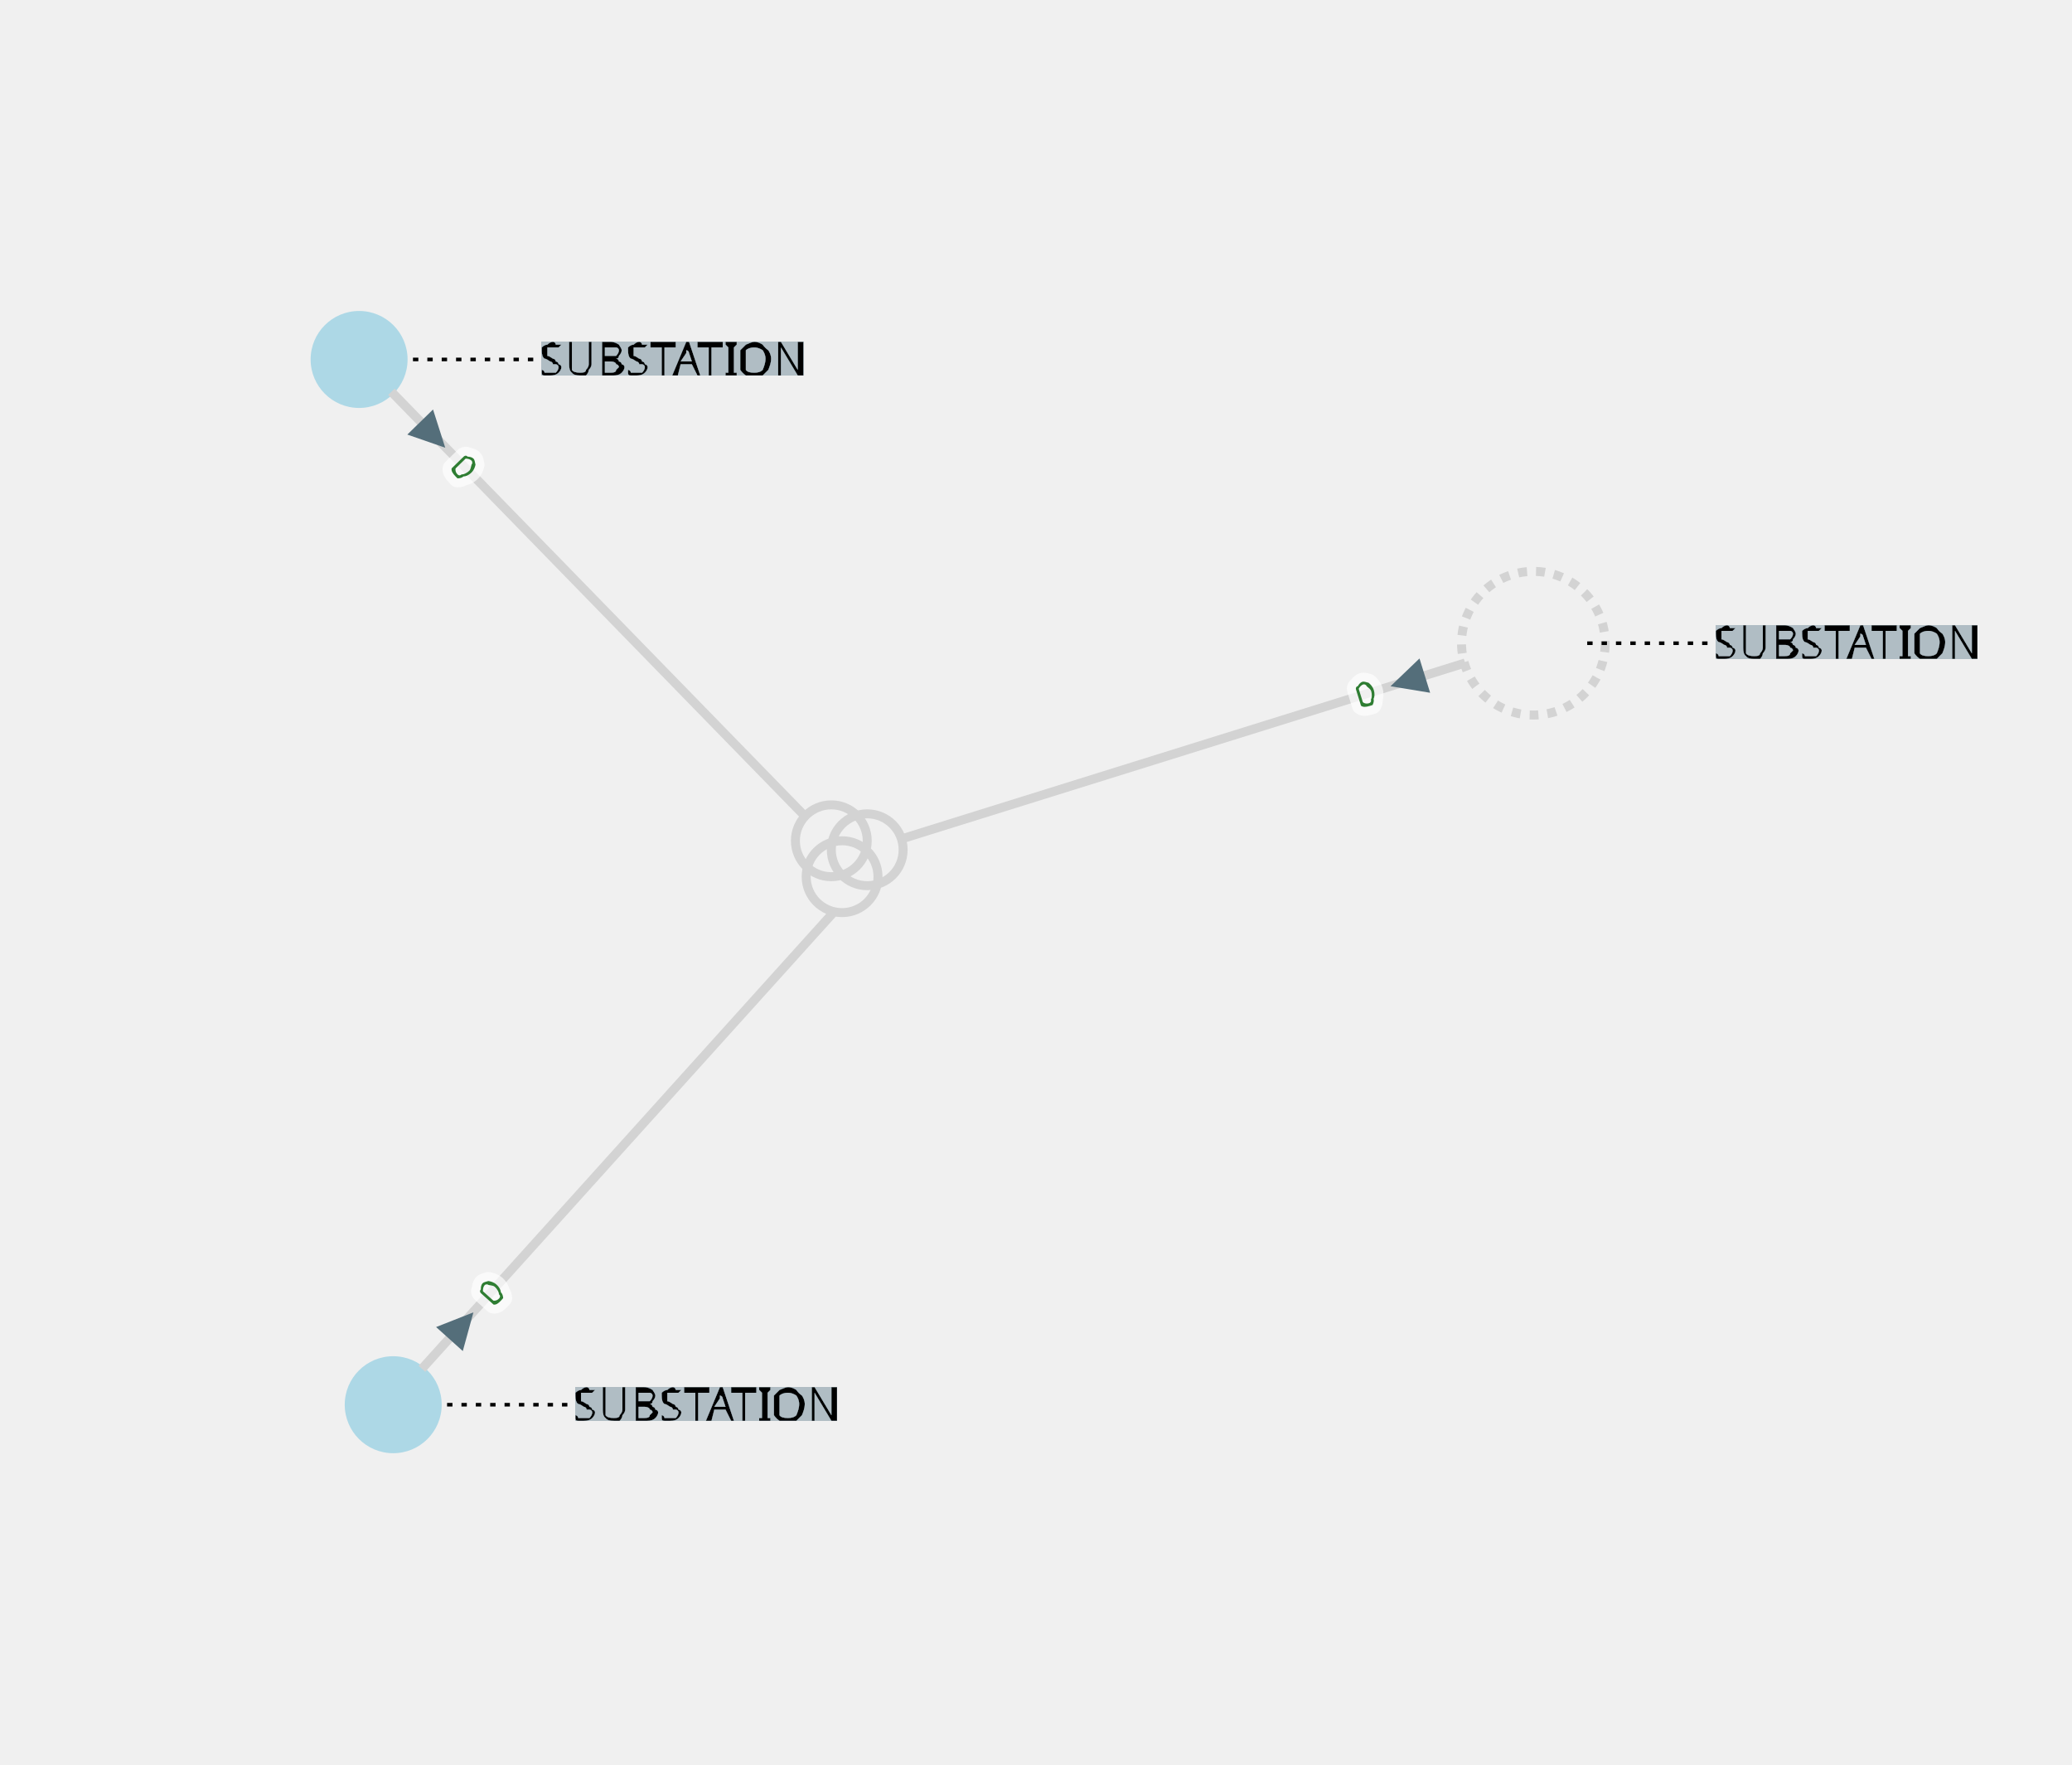
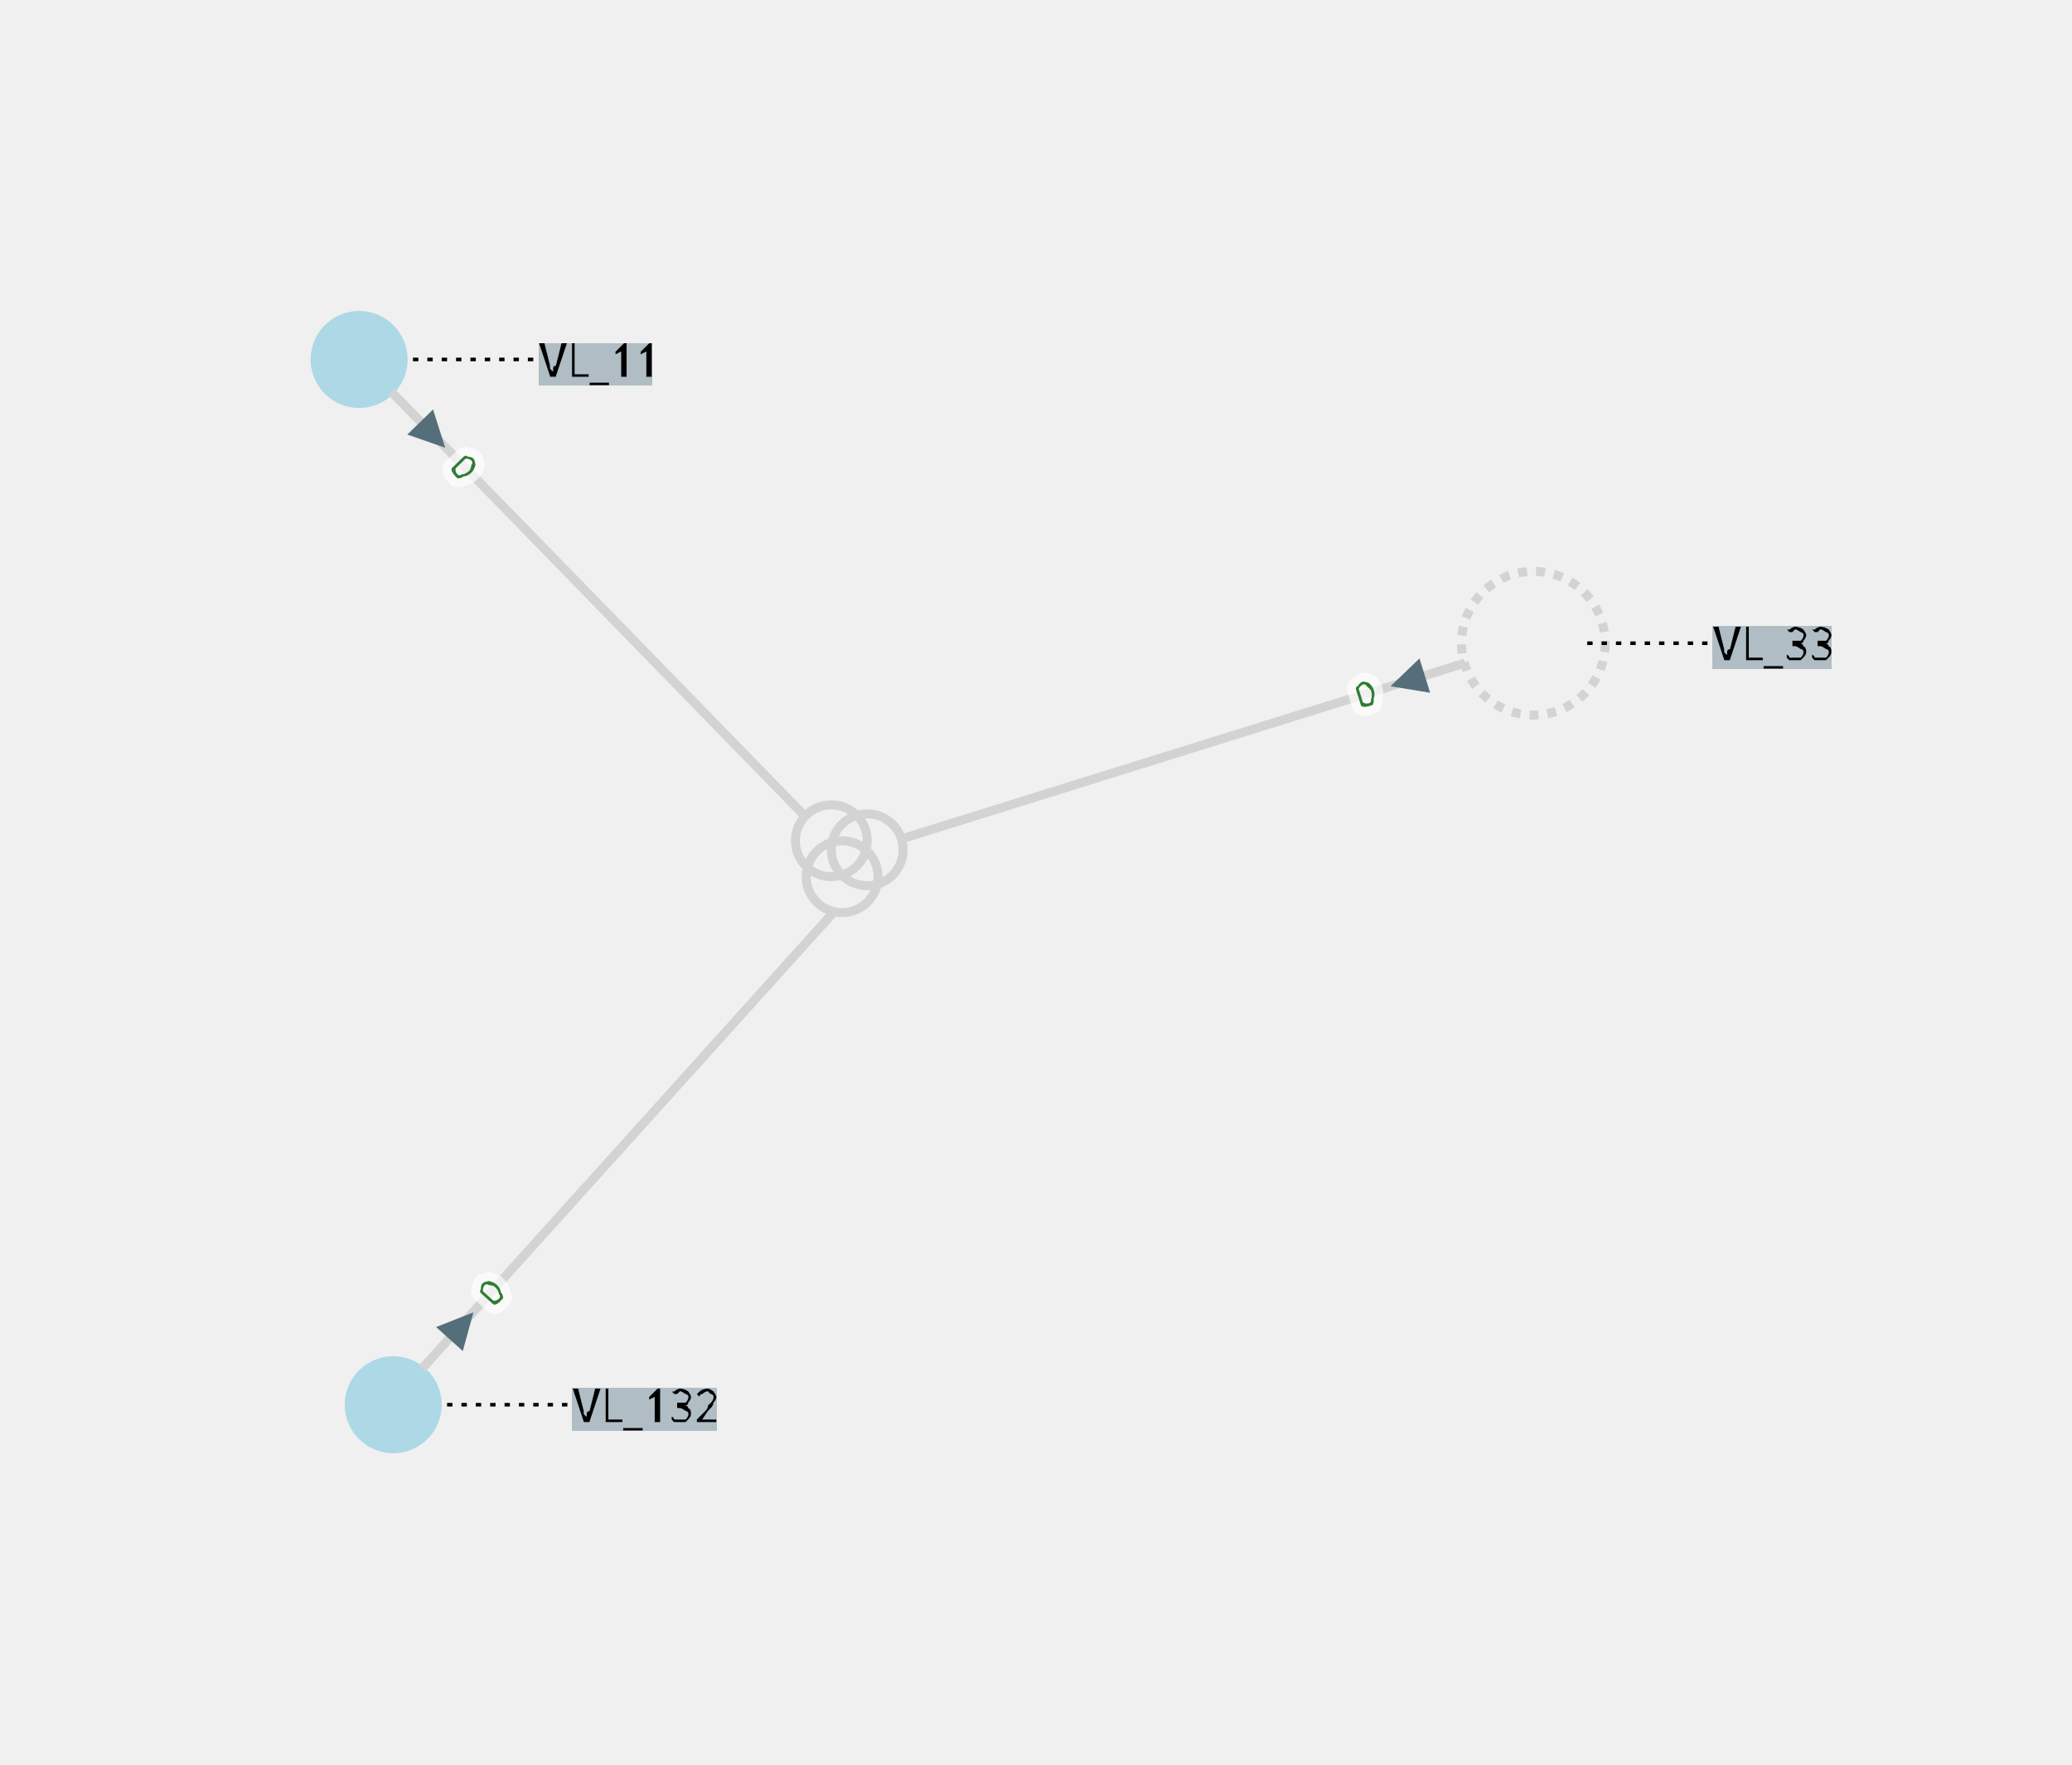
<svg xmlns="http://www.w3.org/2000/svg" width="800.00" height="680.96" viewBox="-3.99 -4.23 11.54 9.82">
  <style>
.nad-branch-edges polyline, .nad-branch-edges path {stroke: var(--nad-vl-color, lightgrey); stroke-width: 0.05; fill: none}
.nad-branch-edges circle {stroke: var(--nad-vl-color, lightgrey); stroke-width: 0.05; fill: none}
.nad-3wt-edges polyline {stroke: var(--nad-vl-color, lightgrey); stroke-width: 0.05; fill: none}
.nad-text-edges {stroke: black; stroke-width: 0.02; stroke-dasharray: .03,.05}
.nad-branch-edges .nad-disconnected polyline {stroke-dasharray: .1,.1}
.nad-vl-nodes circle, .nad-vl-nodes path {fill: var(--nad-vl-color, lightblue)}
.nad-vl-nodes circle.nad-unknown-busnode {stroke: lightgrey; stroke-width: 0.05; stroke-dasharray: .05,.05; fill: none}
.nad-hvdc-edge polyline.nad-hvdc {stroke: grey; stroke-width: 0.2}
.nad-3wt-nodes circle {stroke: var(--nad-vl-color, lightgrey); stroke-width: 0.05; fill: none}
.nad-state-out .nad-arrow-in {visibility: hidden}
.nad-state-in .nad-arrow-out {visibility: hidden}
.nad-active path {stroke: none; fill: #546e7a}
.nad-active {visibility: visible}
.nad-reactive {visibility: hidden}
.nad-reactive path {stroke: none; fill: #0277bd}
.nad-text-background {flood-color: #90a4aeaa}
- .nad-text-nodes {font: 0.25px "Verdana"; fill: black}
+ .nad-text-nodes {font: 0.25px "Verdana"; fill: black; dominant-baseline: central}
.nad-edge-infos text {font: 0.2px "Verdana"; dominant-baseline:middle; stroke: #FFFFFFAA; stroke-width: 0.1; stroke-linejoin:round; paint-order: stroke}
.nad-edge-infos .nad-state-in text {fill: #b71c1c}
.nad-edge-infos .nad-state-out text {fill: #2e7d32}
.nad-vl0to30 {--nad-vl-color: #AFB42B}
.nad-vl30to50 {--nad-vl-color: #EF9A9A}
.nad-vl50to70 {--nad-vl-color: #9C27B0}
.nad-vl70to120 {--nad-vl-color: #E65100}
.nad-vl120to180 {--nad-vl-color: #00ACC1}
.nad-vl180to300 {--nad-vl-color: #2E7D32}
.nad-vl300to500 {--nad-vl-color: #D32F2F}
.nad-branch-edges .nad-overload polyline, .nad-branch-edges .nad-overload path {animation: line-blink 3s infinite}
.nad-vl-nodes .nad-overvoltage {animation: node-over-blink 3s infinite}
.nad-vl-nodes .nad-undervoltage {animation: node-under-blink 3s infinite}

@keyframes line-blink {
  0%, 80%, 100% {stroke: var(--nad-vl-color, black); stroke-width: 0.05}
  40% {stroke: #FFEB3B; stroke-width: 0.15}
}
@keyframes node-over-blink {
  0%, 80%, 100% {stroke: white; stroke-width: 0}
  40% {stroke: #ff5722; stroke-width: 0.15}
}
@keyframes node-under-blink {
  0%, 80%, 100% {stroke: white; stroke-width: 0}
  40% {stroke: #00BCD4; stroke-width: 0.15}
}
</style>
  <defs>
    <filter id="textBgFilter" x="0" y="0" width="1" height="1">
      <feFlood class="nad-text-background" />
      <feComposite in="SourceGraphic" operator="over" />
    </filter>
  </defs>
  <g class="nad-vl-nodes">
    <g transform="translate(-1.99,-2.23)" id="0" class="nad-vl0to30">
      <circle r="0.27" id="1" />
    </g>
    <g transform="translate(-1.80,3.59)" id="2" class="nad-vl120to180">
      <circle r="0.27" id="3" />
    </g>
    <g transform="translate(4.55,-0.65)" id="4" class="nad-vl30to50">
      <circle class="nad-unknown-busnode" r="0.40" />
    </g>
  </g>
  <g class="nad-branch-edges" />
  <g class="nad-3wt-edges">
    <g id="6" class="nad-vl0to30">
      <polyline points="-1.81,-2.05 0.49,0.31" />
      <g class="nad-edge-infos" transform="translate(-1.58,-1.81)">
        <g class="nad-active nad-state-out">
          <g transform="rotate(135.72)">
            <path class="nad-arrow-in" d="M-0.1 -0.1 H0.1 L0 0.1z" />
            <path class="nad-arrow-out" d="M-0.1 0.1 H0.1 L0 -0.1z" />
          </g>
          <text transform="rotate(45.72)" x="0.19">0</text>
        </g>
        <g class="nad-reactive nad-state-out">
          <g transform="rotate(135.72)">
            <path class="nad-arrow-in" d="M-0.1 -0.1 H0.1 L0 0.1z" />
            <path class="nad-arrow-out" d="M-0.1 0.1 H0.1 L0 -0.1z" />
          </g>
          <text transform="rotate(45.72)" x="0.19">0</text>
        </g>
      </g>
    </g>
    <g id="7" class="nad-vl120to180">
      <polyline points="-1.64,3.39 0.66,0.84" />
      <g class="nad-edge-infos" transform="translate(-1.42,3.15)">
        <g class="nad-active nad-state-out">
          <g transform="rotate(41.94)">
            <path class="nad-arrow-in" d="M-0.1 -0.1 H0.1 L0 0.1z" />
            <path class="nad-arrow-out" d="M-0.1 0.1 H0.1 L0 -0.1z" />
          </g>
          <text transform="rotate(-48.06)" x="0.19">0</text>
        </g>
        <g class="nad-reactive nad-state-out">
          <g transform="rotate(41.94)">
            <path class="nad-arrow-in" d="M-0.1 -0.1 H0.1 L0 0.1z" />
            <path class="nad-arrow-out" d="M-0.1 0.1 H0.1 L0 -0.1z" />
          </g>
          <text transform="rotate(-48.06)" x="0.19">0</text>
        </g>
      </g>
    </g>
    <g id="8" class="nad-disconnected nad-vl30to50">
      <polyline points="4.17,-0.54 1.03,0.44" />
      <g class="nad-edge-infos" transform="translate(3.85,-0.44)">
        <g class="nad-active nad-state-out">
          <g transform="rotate(-107.23)">
            <path class="nad-arrow-in" d="M-0.1 -0.1 H0.1 L0 0.1z" />
            <path class="nad-arrow-out" d="M-0.1 0.1 H0.1 L0 -0.1z" />
          </g>
          <text transform="rotate(-17.23)" x="-0.19" style="text-anchor:end">0</text>
        </g>
        <g class="nad-reactive nad-state-out">
          <g transform="rotate(-107.23)">
            <path class="nad-arrow-in" d="M-0.1 -0.1 H0.1 L0 0.1z" />
            <path class="nad-arrow-out" d="M-0.1 0.1 H0.1 L0 -0.1z" />
          </g>
          <text transform="rotate(-17.23)" x="-0.19" style="text-anchor:end">0</text>
        </g>
      </g>
    </g>
  </g>
  <g class="nad-3wt-nodes">
    <g>
      <circle class="nad-vl0to30" cx="0.64" cy="0.45" r="0.20" />
      <circle class="nad-vl120to180" cx="0.70" cy="0.65" r="0.20" />
      <circle class="nad-disconnected nad-vl30to50" cx="0.84" cy="0.50" r="0.20" />
    </g>
  </g>
  <g class="nad-text-edges">
    <polyline id="0_edge" points="-1.69,-2.23 -0.99,-2.23" />
    <polyline id="2_edge" points="-1.50,3.59 -0.80,3.59" />
    <polyline id="4_edge" points="4.85,-0.65 5.55,-0.65" />
  </g>
  <g class="nad-text-nodes">
-     <text filter="url(#textBgFilter)" y="-2.23" style="dominant-baseline:middle" x="-0.99">SUBSTATION</text>
-     <text filter="url(#textBgFilter)" y="3.59" style="dominant-baseline:middle" x="-0.80">SUBSTATION</text>
-     <text filter="url(#textBgFilter)" y="-0.65" style="dominant-baseline:middle" x="5.55">SUBSTATION</text>
+     <text filter="url(#textBgFilter)" y="-2.23" x="-0.99">VL_11</text>
+     <text filter="url(#textBgFilter)" y="3.59" x="-0.80">VL_132</text>
+     <text filter="url(#textBgFilter)" y="-0.65" x="5.55">VL_33</text>
  </g>
</svg>
